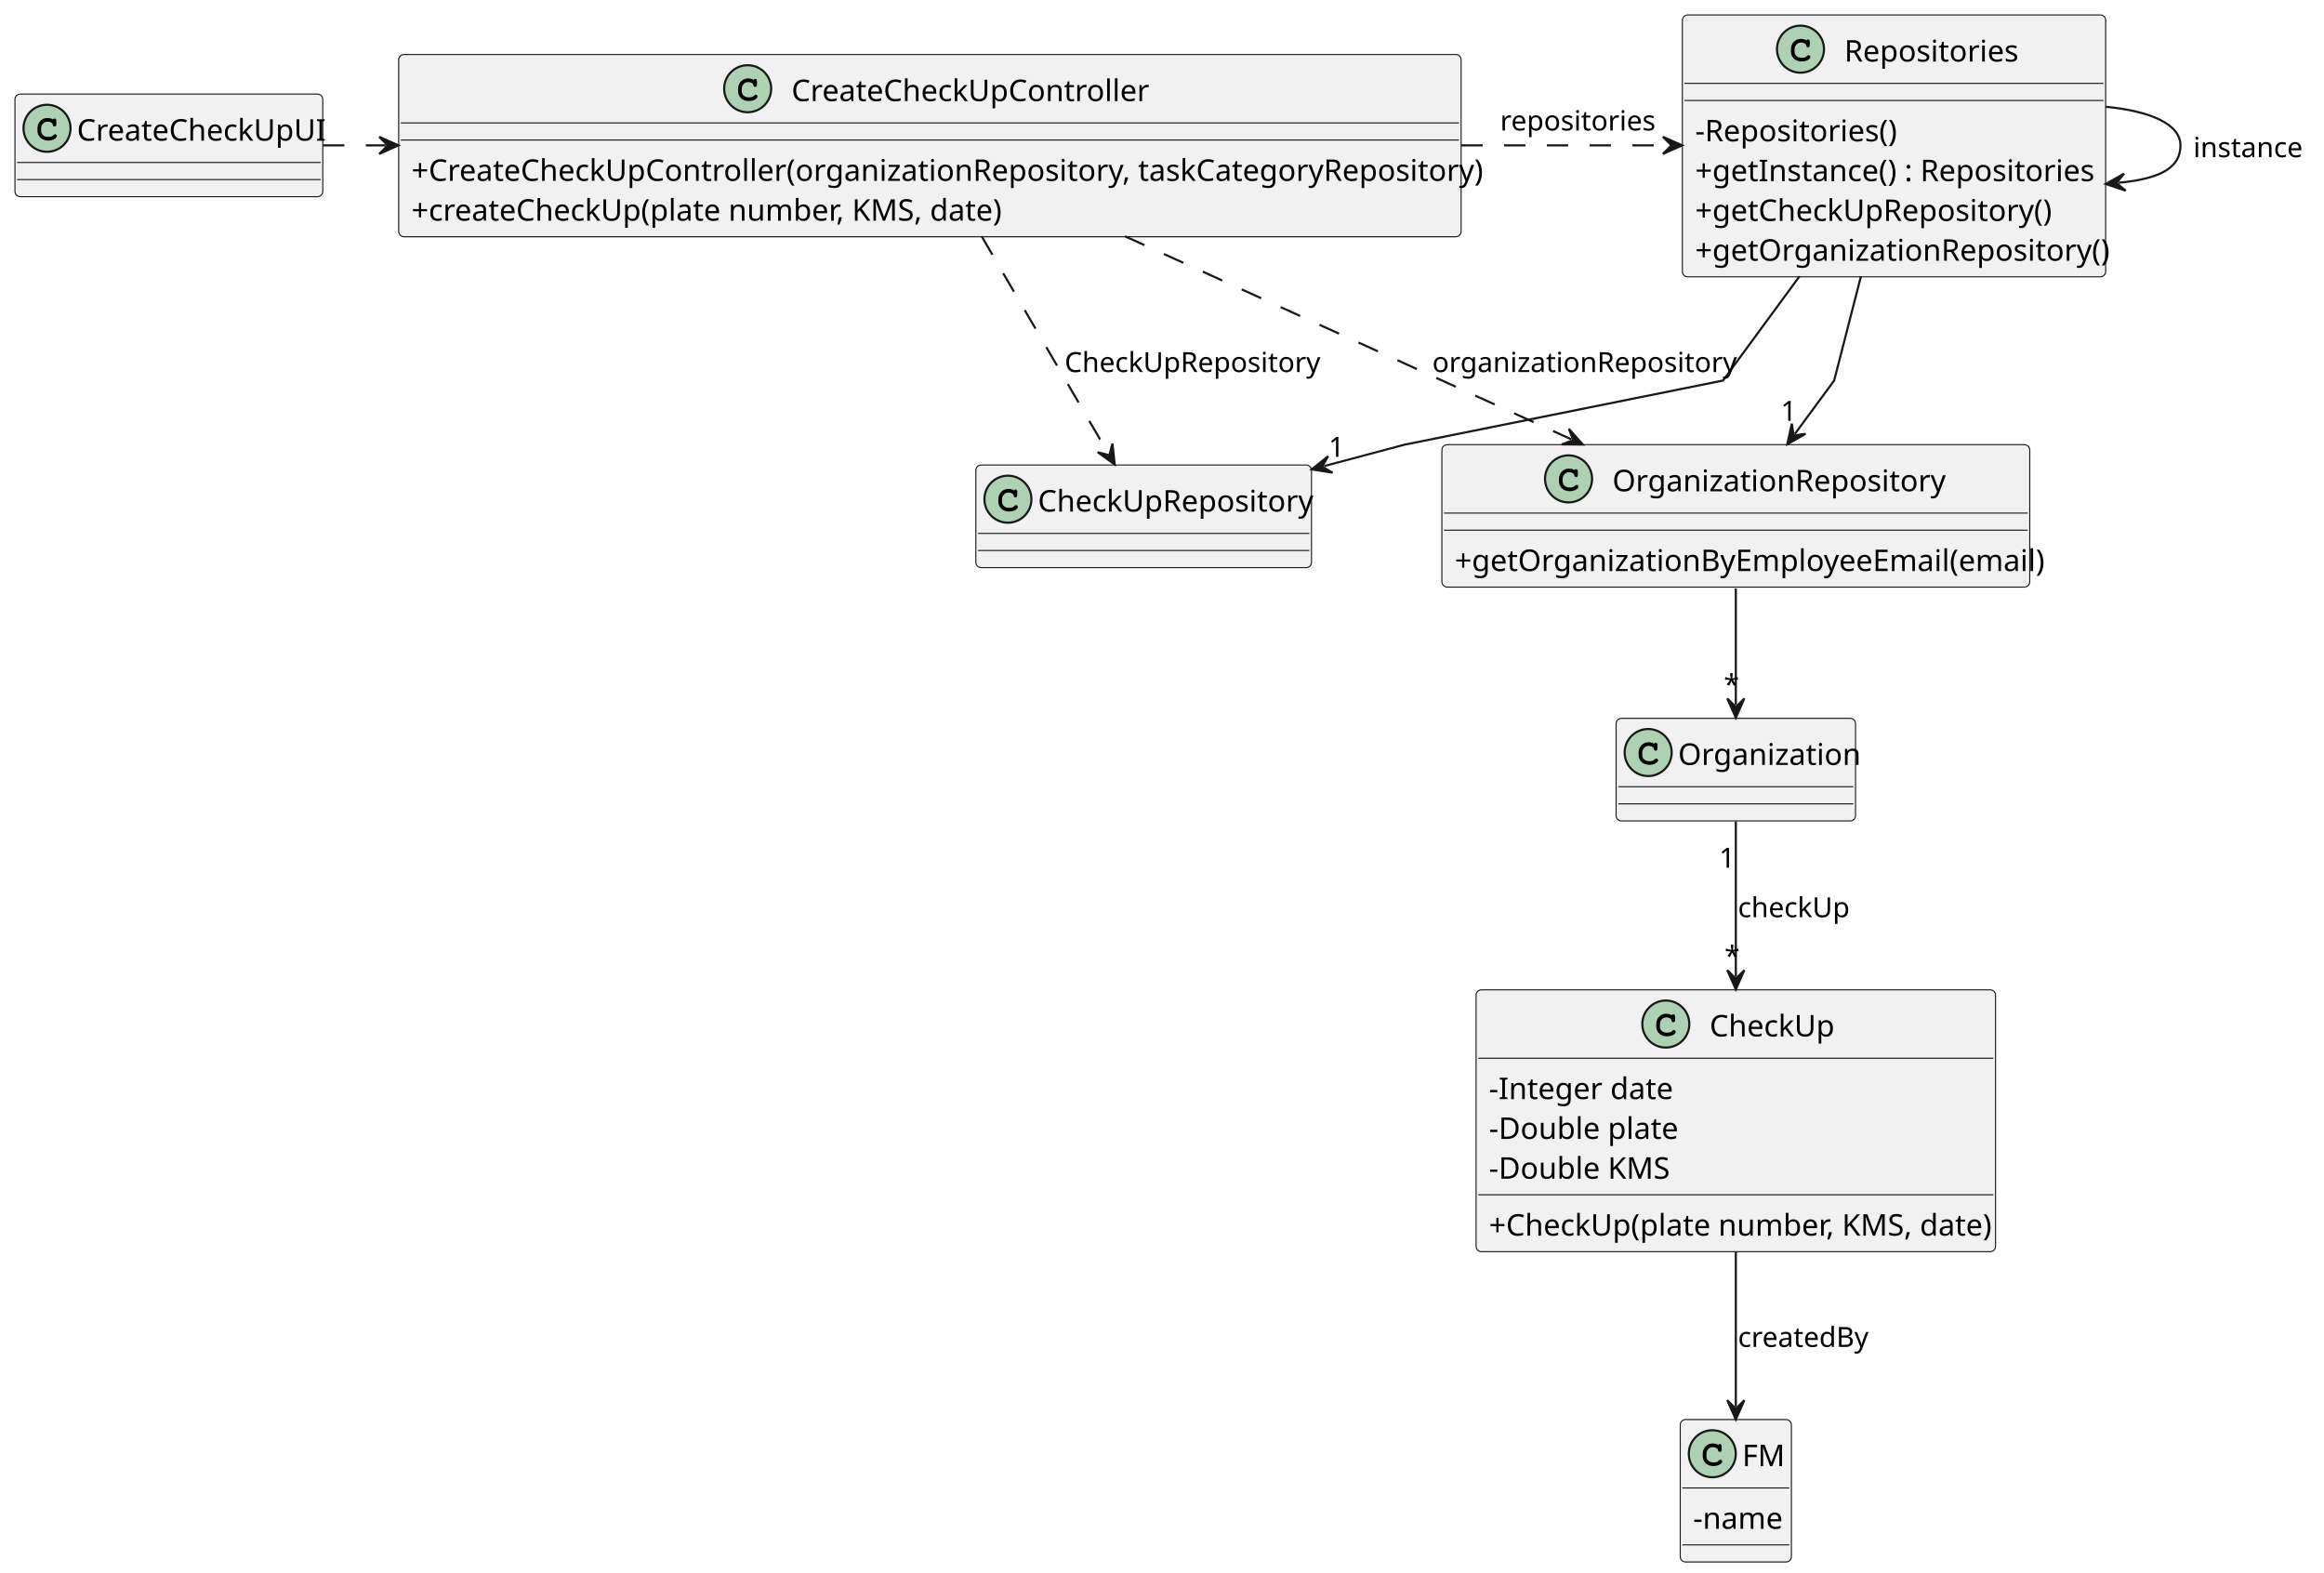
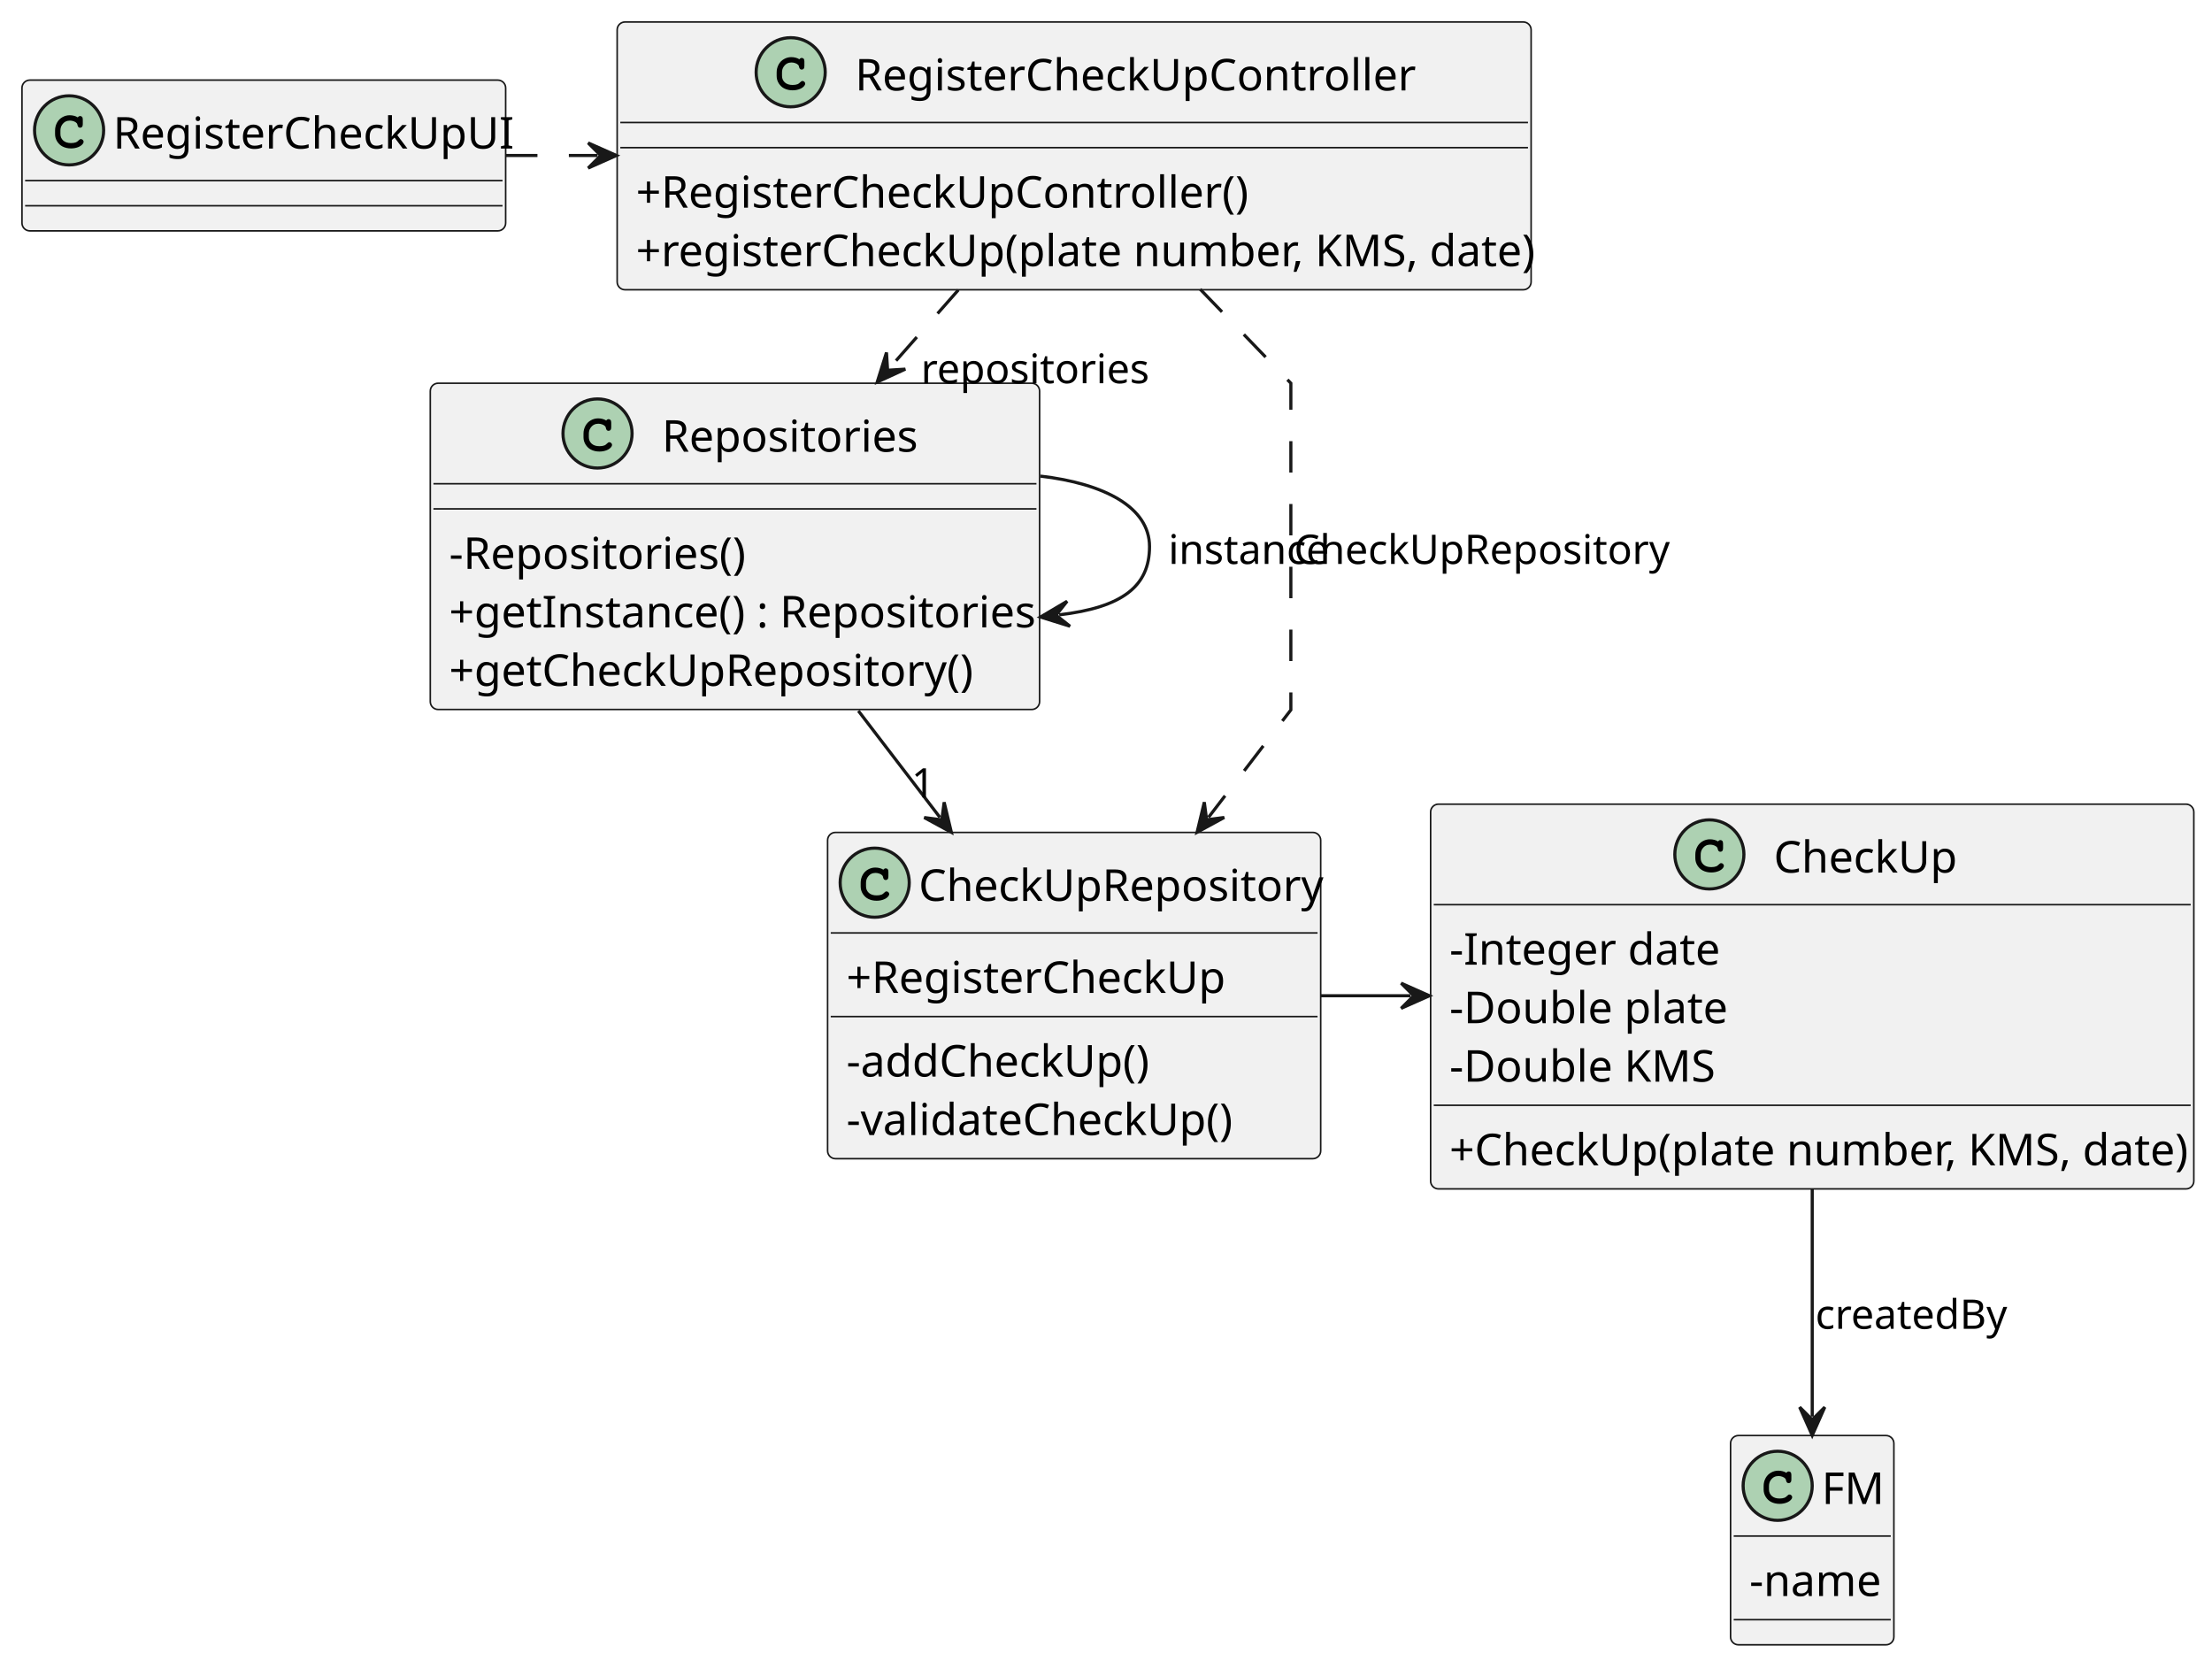
- <svg xmlns="http://www.w3.org/2000/svg" contentStyleType="text/css" height="515.9px" preserveAspectRatio="none" style="width:761px;height:515px;background:#FFFFFF;" version="1.1" viewBox="0 0 761 515" width="761.6px" zoomAndPan="magnify">
+ <svg xmlns="http://www.w3.org/2000/svg" contentStyleType="text/css" height="371px" preserveAspectRatio="none" style="width:493px;height:370px;background:#FFFFFF;" version="1.1" viewBox="0 0 493 370" width="493.5px" zoomAndPan="magnify">
  <defs />
  <g>
+     <g id="elem_CheckUpRepository">
+       <rect codeLine="9" fill="#F1F1F1" height="72.704" id="CheckUpRepository" rx="1.75" ry="1.75" style="stroke:#181818;stroke-width:0.35;" width="109.9" x="184.45" y="185.5" />
+       <ellipse cx="194.95" cy="196.7" fill="#ADD1B2" rx="7.7" ry="7.7" style="stroke:#181818;stroke-width:0.7;" />
+       <path d="M196.886,193.812 Q196.995,193.659 197.127,193.583 Q197.258,193.506 197.411,193.506 Q197.673,193.506 197.838,193.692 Q198.002,193.867 198.002,194.294 L198.002,195.311 Q198.002,195.738 197.838,195.923 Q197.673,196.109 197.411,196.109 Q197.17,196.109 197.028,195.967 Q196.886,195.836 196.809,195.475 Q196.777,195.223 196.645,195.092 Q196.416,194.83 195.989,194.677 Q195.562,194.523 195.125,194.523 Q194.589,194.523 194.141,194.753 Q193.703,194.983 193.353,195.508 Q193.014,196.033 193.014,196.755 L193.014,197.52 Q193.014,198.384 193.637,198.964 Q194.261,199.533 195.377,199.533 Q196.033,199.533 196.492,199.358 Q196.766,199.248 197.061,198.942 Q197.247,198.756 197.345,198.702 Q197.455,198.647 197.597,198.647 Q197.827,198.647 198.002,198.833 Q198.188,199.008 198.188,199.248 Q198.188,199.489 197.947,199.773 Q197.597,200.178 197.039,200.408 Q196.284,200.725 195.377,200.725 Q194.316,200.725 193.473,200.287 Q192.784,199.938 192.303,199.194 Q191.822,198.439 191.822,197.542 L191.822,196.733 Q191.822,195.803 192.248,195.005 Q192.686,194.195 193.452,193.769 Q194.217,193.331 195.081,193.331 Q195.595,193.331 196.044,193.452 Q196.503,193.561 196.886,193.812 Z " fill="#000000" />
+       <text fill="#000000" font-family="sans-serif" font-size="9.8" lengthAdjust="spacing" textLength="87.5" x="204.75" y="200.758">CheckUpRepository</text>
+       <line style="stroke:#181818;stroke-width:0.35;" x1="185.15" x2="293.65" y1="207.9" y2="207.9" />
+       <text fill="#000000" font-family="sans-serif" font-size="9.8" lengthAdjust="spacing" textLength="82.6" x="188.65" y="221.275">+RegisterCheckUp</text>
+       <line style="stroke:#181818;stroke-width:0.35;" x1="185.15" x2="293.65" y1="226.535" y2="226.535" />
+       <text fill="#000000" font-family="sans-serif" font-size="9.8" lengthAdjust="spacing" textLength="67.2" x="188.65" y="239.91">-addCheckUp()</text>
+       <text fill="#000000" font-family="sans-serif" font-size="9.8" lengthAdjust="spacing" textLength="84.7" x="188.65" y="252.945">-validateCheckUp()</text>
+     </g>
    <g id="elem_FM">
-       <rect codeLine="22" fill="#F1F1F1" height="46.635" id="FM" rx="1.75" ry="1.75" style="stroke:#181818;stroke-width:0.35;" width="36.4" x="550.2" y="464.8" />
-       <ellipse cx="560.7" cy="476" fill="#ADD1B2" rx="7.7" ry="7.7" style="stroke:#181818;stroke-width:0.7;" />
-       <path d="M562.636,473.113 Q562.745,472.959 562.877,472.883 Q563.008,472.806 563.161,472.806 Q563.423,472.806 563.587,472.992 Q563.752,473.167 563.752,473.594 L563.752,474.611 Q563.752,475.038 563.587,475.223 Q563.423,475.409 563.161,475.409 Q562.92,475.409 562.778,475.267 Q562.636,475.136 562.559,474.775 Q562.527,474.523 562.395,474.392 Q562.166,474.13 561.739,473.977 Q561.312,473.823 560.875,473.823 Q560.339,473.823 559.891,474.053 Q559.453,474.283 559.103,474.808 Q558.764,475.333 558.764,476.055 L558.764,476.82 Q558.764,477.684 559.388,478.264 Q560.011,478.833 561.127,478.833 Q561.783,478.833 562.242,478.658 Q562.516,478.548 562.811,478.242 Q562.997,478.056 563.095,478.002 Q563.205,477.947 563.347,477.947 Q563.577,477.947 563.752,478.133 Q563.938,478.308 563.938,478.548 Q563.938,478.789 563.697,479.073 Q563.347,479.478 562.789,479.708 Q562.034,480.025 561.127,480.025 Q560.066,480.025 559.223,479.587 Q558.534,479.238 558.053,478.494 Q557.572,477.739 557.572,476.842 L557.572,476.033 Q557.572,475.103 557.998,474.305 Q558.436,473.495 559.202,473.069 Q559.967,472.631 560.831,472.631 Q561.345,472.631 561.794,472.752 Q562.253,472.861 562.636,473.113 Z " fill="#000000" />
-       <text fill="#000000" font-family="sans-serif" font-size="9.8" lengthAdjust="spacing" textLength="14" x="570.5" y="480.058">FM</text>
-       <line style="stroke:#181818;stroke-width:0.35;" x1="550.9" x2="585.9" y1="487.2" y2="487.2" />
-       <text fill="#000000" font-family="sans-serif" font-size="9.8" lengthAdjust="spacing" textLength="28" x="554.4" y="500.575">-name</text>
-       <line style="stroke:#181818;stroke-width:0.35;" x1="550.9" x2="585.9" y1="505.835" y2="505.835" />
+       <rect codeLine="16" fill="#F1F1F1" height="46.635" id="FM" rx="1.75" ry="1.75" style="stroke:#181818;stroke-width:0.35;" width="36.4" x="385.7" y="319.9" />
+       <ellipse cx="396.2" cy="331.1" fill="#ADD1B2" rx="7.7" ry="7.7" style="stroke:#181818;stroke-width:0.7;" />
+       <path d="M398.136,328.212 Q398.245,328.059 398.377,327.983 Q398.508,327.906 398.661,327.906 Q398.923,327.906 399.087,328.092 Q399.252,328.267 399.252,328.694 L399.252,329.711 Q399.252,330.137 399.087,330.323 Q398.923,330.509 398.661,330.509 Q398.42,330.509 398.278,330.367 Q398.136,330.236 398.059,329.875 Q398.027,329.623 397.895,329.492 Q397.666,329.23 397.239,329.077 Q396.812,328.923 396.375,328.923 Q395.839,328.923 395.391,329.153 Q394.953,329.383 394.603,329.908 Q394.264,330.433 394.264,331.155 L394.264,331.92 Q394.264,332.784 394.887,333.364 Q395.511,333.933 396.627,333.933 Q397.283,333.933 397.742,333.758 Q398.016,333.648 398.311,333.342 Q398.497,333.156 398.595,333.102 Q398.705,333.047 398.847,333.047 Q399.077,333.047 399.252,333.233 Q399.438,333.408 399.438,333.648 Q399.438,333.889 399.197,334.173 Q398.847,334.578 398.289,334.808 Q397.534,335.125 396.627,335.125 Q395.566,335.125 394.723,334.688 Q394.034,334.337 393.553,333.594 Q393.072,332.839 393.072,331.942 L393.072,331.133 Q393.072,330.203 393.498,329.405 Q393.936,328.595 394.702,328.169 Q395.467,327.731 396.331,327.731 Q396.845,327.731 397.294,327.852 Q397.753,327.961 398.136,328.212 Z " fill="#000000" />
+       <text fill="#000000" font-family="sans-serif" font-size="9.8" lengthAdjust="spacing" textLength="14" x="406" y="335.158">FM</text>
+       <line style="stroke:#181818;stroke-width:0.35;" x1="386.4" x2="421.4" y1="342.3" y2="342.3" />
+       <text fill="#000000" font-family="sans-serif" font-size="9.8" lengthAdjust="spacing" textLength="28" x="389.9" y="355.675">-name</text>
+       <line style="stroke:#181818;stroke-width:0.35;" x1="386.4" x2="421.4" y1="360.935" y2="360.935" />
    </g>
    <g id="elem_CheckUp">
-       <rect codeLine="26" fill="#F1F1F1" height="85.739" id="CheckUp" rx="1.75" ry="1.75" style="stroke:#181818;stroke-width:0.35;" width="170.1" x="483.35" y="324.1" />
-       <ellipse cx="545.475" cy="335.3" fill="#ADD1B2" rx="7.7" ry="7.7" style="stroke:#181818;stroke-width:0.7;" />
-       <path d="M547.411,332.413 Q547.52,332.259 547.652,332.183 Q547.783,332.106 547.936,332.106 Q548.198,332.106 548.362,332.292 Q548.527,332.467 548.527,332.894 L548.527,333.911 Q548.527,334.337 548.362,334.523 Q548.198,334.709 547.936,334.709 Q547.695,334.709 547.553,334.567 Q547.411,334.436 547.334,334.075 Q547.302,333.823 547.17,333.692 Q546.941,333.43 546.514,333.277 Q546.087,333.123 545.65,333.123 Q545.114,333.123 544.666,333.353 Q544.228,333.583 543.878,334.108 Q543.539,334.633 543.539,335.355 L543.539,336.12 Q543.539,336.984 544.163,337.564 Q544.786,338.133 545.902,338.133 Q546.558,338.133 547.017,337.958 Q547.291,337.848 547.586,337.542 Q547.772,337.356 547.87,337.302 Q547.98,337.247 548.122,337.247 Q548.352,337.247 548.527,337.433 Q548.712,337.608 548.712,337.848 Q548.712,338.089 548.472,338.373 Q548.122,338.778 547.564,339.008 Q546.809,339.325 545.902,339.325 Q544.841,339.325 543.998,338.887 Q543.309,338.538 542.828,337.794 Q542.347,337.039 542.347,336.142 L542.347,335.333 Q542.347,334.403 542.773,333.605 Q543.211,332.795 543.977,332.369 Q544.742,331.931 545.606,331.931 Q546.12,331.931 546.569,332.052 Q547.028,332.161 547.411,332.413 Z " fill="#000000" />
-       <text fill="#000000" font-family="sans-serif" font-size="9.8" lengthAdjust="spacing" textLength="39.9" x="559.825" y="339.358">CheckUp</text>
-       <line style="stroke:#181818;stroke-width:0.35;" x1="484.05" x2="652.75" y1="346.5" y2="346.5" />
-       <text fill="#000000" font-family="sans-serif" font-size="9.8" lengthAdjust="spacing" textLength="56.7" x="487.55" y="359.875">-Integer date</text>
-       <text fill="#000000" font-family="sans-serif" font-size="9.8" lengthAdjust="spacing" textLength="59.5" x="487.55" y="372.91">-Double plate</text>
-       <text fill="#000000" font-family="sans-serif" font-size="9.8" lengthAdjust="spacing" textLength="58.1" x="487.55" y="385.945">-Double KMS</text>
-       <line style="stroke:#181818;stroke-width:0.35;" x1="484.05" x2="652.75" y1="391.204" y2="391.204" />
-       <text fill="#000000" font-family="sans-serif" font-size="9.8" lengthAdjust="spacing" textLength="161.7" x="487.55" y="404.579">+CheckUp(plate number, KMS, date)</text>
-     </g>
-     <g id="elem_OrganizationRepository">
-       <rect codeLine="61" fill="#F1F1F1" height="46.635" id="OrganizationRepository" rx="1.75" ry="1.75" style="stroke:#181818;stroke-width:0.35;" width="192.5" x="472.15" y="145.6" />
-       <ellipse cx="513.625" cy="156.8" fill="#ADD1B2" rx="7.7" ry="7.7" style="stroke:#181818;stroke-width:0.7;" />
-       <path d="M515.561,153.912 Q515.67,153.759 515.802,153.683 Q515.933,153.606 516.086,153.606 Q516.348,153.606 516.513,153.792 Q516.677,153.967 516.677,154.394 L516.677,155.411 Q516.677,155.838 516.513,156.023 Q516.348,156.209 516.086,156.209 Q515.845,156.209 515.703,156.067 Q515.561,155.936 515.484,155.575 Q515.452,155.323 515.32,155.192 Q515.091,154.93 514.664,154.777 Q514.237,154.623 513.8,154.623 Q513.264,154.623 512.816,154.853 Q512.378,155.083 512.028,155.608 Q511.689,156.133 511.689,156.855 L511.689,157.62 Q511.689,158.484 512.312,159.064 Q512.936,159.633 514.052,159.633 Q514.708,159.633 515.167,159.458 Q515.441,159.348 515.736,159.042 Q515.922,158.856 516.02,158.802 Q516.13,158.747 516.272,158.747 Q516.502,158.747 516.677,158.933 Q516.862,159.108 516.862,159.348 Q516.862,159.589 516.622,159.873 Q516.272,160.278 515.714,160.508 Q514.959,160.825 514.052,160.825 Q512.991,160.825 512.148,160.387 Q511.459,160.037 510.978,159.294 Q510.497,158.539 510.497,157.642 L510.497,156.833 Q510.497,155.903 510.923,155.105 Q511.361,154.295 512.127,153.869 Q512.892,153.431 513.756,153.431 Q514.27,153.431 514.719,153.552 Q515.178,153.661 515.561,153.912 Z " fill="#000000" />
-       <text fill="#000000" font-family="sans-serif" font-size="9.8" lengthAdjust="spacing" textLength="103.6" x="527.975" y="160.858">OrganizationRepository</text>
-       <line style="stroke:#181818;stroke-width:0.35;" x1="472.85" x2="663.95" y1="168" y2="168" />
-       <line style="stroke:#181818;stroke-width:0.35;" x1="472.85" x2="663.95" y1="173.6" y2="173.6" />
-       <text fill="#000000" font-family="sans-serif" font-size="9.8" lengthAdjust="spacing" textLength="184.1" x="476.35" y="186.975">+getOrganizationByEmployeeEmail(email)</text>
+       <rect codeLine="20" fill="#F1F1F1" height="85.739" id="CheckUp" rx="1.75" ry="1.75" style="stroke:#181818;stroke-width:0.35;" width="170.1" x="318.85" y="179.2" />
+       <ellipse cx="380.975" cy="190.4" fill="#ADD1B2" rx="7.7" ry="7.7" style="stroke:#181818;stroke-width:0.7;" />
+       <path d="M382.911,187.512 Q383.02,187.359 383.152,187.283 Q383.283,187.206 383.436,187.206 Q383.698,187.206 383.863,187.392 Q384.027,187.567 384.027,187.994 L384.027,189.011 Q384.027,189.438 383.863,189.623 Q383.698,189.809 383.436,189.809 Q383.195,189.809 383.053,189.667 Q382.911,189.536 382.834,189.175 Q382.802,188.923 382.67,188.792 Q382.441,188.53 382.014,188.377 Q381.587,188.223 381.15,188.223 Q380.614,188.223 380.166,188.453 Q379.728,188.683 379.378,189.208 Q379.039,189.733 379.039,190.455 L379.039,191.22 Q379.039,192.084 379.663,192.664 Q380.286,193.233 381.402,193.233 Q382.058,193.233 382.517,193.058 Q382.791,192.948 383.086,192.642 Q383.272,192.456 383.37,192.402 Q383.48,192.347 383.622,192.347 Q383.852,192.347 384.027,192.533 Q384.212,192.708 384.212,192.948 Q384.212,193.189 383.972,193.473 Q383.622,193.878 383.064,194.108 Q382.309,194.425 381.402,194.425 Q380.341,194.425 379.498,193.988 Q378.809,193.637 378.328,192.894 Q377.847,192.139 377.847,191.242 L377.847,190.433 Q377.847,189.503 378.273,188.705 Q378.711,187.895 379.477,187.469 Q380.242,187.031 381.106,187.031 Q381.62,187.031 382.069,187.152 Q382.528,187.261 382.911,187.512 Z " fill="#000000" />
+       <text fill="#000000" font-family="sans-serif" font-size="9.8" lengthAdjust="spacing" textLength="39.9" x="395.325" y="194.458">CheckUp</text>
+       <line style="stroke:#181818;stroke-width:0.35;" x1="319.55" x2="488.25" y1="201.6" y2="201.6" />
+       <text fill="#000000" font-family="sans-serif" font-size="9.8" lengthAdjust="spacing" textLength="56.7" x="323.05" y="214.975">-Integer date</text>
+       <text fill="#000000" font-family="sans-serif" font-size="9.8" lengthAdjust="spacing" textLength="59.5" x="323.05" y="228.01">-Double plate</text>
+       <text fill="#000000" font-family="sans-serif" font-size="9.8" lengthAdjust="spacing" textLength="58.1" x="323.05" y="241.045">-Double KMS</text>
+       <line style="stroke:#181818;stroke-width:0.35;" x1="319.55" x2="488.25" y1="246.304" y2="246.304" />
+       <text fill="#000000" font-family="sans-serif" font-size="9.8" lengthAdjust="spacing" textLength="161.7" x="323.05" y="259.68">+CheckUp(plate number, KMS, date)</text>
    </g>
    <g id="elem_Repositories">
-       <rect codeLine="65" fill="#F1F1F1" height="85.739" id="Repositories" rx="1.75" ry="1.75" style="stroke:#181818;stroke-width:0.35;" width="138.6" x="550.9" y="4.9" />
-       <ellipse cx="589.575" cy="16.1" fill="#ADD1B2" rx="7.7" ry="7.7" style="stroke:#181818;stroke-width:0.7;" />
-       <path d="M591.511,13.213 Q591.62,13.059 591.752,12.983 Q591.883,12.906 592.036,12.906 Q592.298,12.906 592.462,13.092 Q592.627,13.267 592.627,13.694 L592.627,14.711 Q592.627,15.137 592.462,15.323 Q592.298,15.509 592.036,15.509 Q591.795,15.509 591.653,15.367 Q591.511,15.236 591.434,14.875 Q591.402,14.623 591.27,14.492 Q591.041,14.23 590.614,14.077 Q590.188,13.923 589.75,13.923 Q589.214,13.923 588.766,14.153 Q588.328,14.383 587.978,14.908 Q587.639,15.433 587.639,16.155 L587.639,16.92 Q587.639,17.784 588.263,18.364 Q588.886,18.933 590.002,18.933 Q590.658,18.933 591.117,18.758 Q591.391,18.648 591.686,18.342 Q591.872,18.156 591.97,18.102 Q592.08,18.047 592.222,18.047 Q592.452,18.047 592.627,18.233 Q592.812,18.408 592.812,18.648 Q592.812,18.889 592.572,19.173 Q592.222,19.578 591.664,19.808 Q590.909,20.125 590.002,20.125 Q588.941,20.125 588.098,19.688 Q587.409,19.337 586.928,18.594 Q586.447,17.839 586.447,16.942 L586.447,16.133 Q586.447,15.203 586.873,14.405 Q587.311,13.595 588.077,13.169 Q588.842,12.731 589.706,12.731 Q590.22,12.731 590.669,12.852 Q591.128,12.961 591.511,13.213 Z " fill="#000000" />
-       <text fill="#000000" font-family="sans-serif" font-size="9.8" lengthAdjust="spacing" textLength="55.3" x="603.925" y="20.158">Repositories</text>
-       <line style="stroke:#181818;stroke-width:0.35;" x1="551.6" x2="688.8" y1="27.3" y2="27.3" />
-       <line style="stroke:#181818;stroke-width:0.35;" x1="551.6" x2="688.8" y1="32.9" y2="32.9" />
-       <text fill="#000000" font-family="sans-serif" font-size="9.8" lengthAdjust="spacing" textLength="65.8" x="555.1" y="46.275">-Repositories()</text>
-       <text fill="#000000" font-family="sans-serif" font-size="9.8" lengthAdjust="spacing" textLength="127.4" x="555.1" y="59.31">+getInstance() : Repositories</text>
-       <text fill="#000000" font-family="sans-serif" font-size="9.8" lengthAdjust="spacing" textLength="114.1" x="555.1" y="72.345">+getCheckUpRepository()</text>
-       <text fill="#000000" font-family="sans-serif" font-size="9.8" lengthAdjust="spacing" textLength="130.2" x="555.1" y="85.379">+getOrganizationRepository()</text>
+       <rect codeLine="29" fill="#F1F1F1" height="72.704" id="Repositories" rx="1.75" ry="1.75" style="stroke:#181818;stroke-width:0.35;" width="135.8" x="95.9" y="85.4" />
+       <ellipse cx="133.175" cy="96.6" fill="#ADD1B2" rx="7.7" ry="7.7" style="stroke:#181818;stroke-width:0.7;" />
+       <path d="M135.111,93.713 Q135.22,93.559 135.352,93.483 Q135.483,93.406 135.636,93.406 Q135.898,93.406 136.062,93.592 Q136.227,93.767 136.227,94.194 L136.227,95.211 Q136.227,95.638 136.062,95.823 Q135.898,96.009 135.636,96.009 Q135.395,96.009 135.253,95.867 Q135.111,95.736 135.034,95.375 Q135.002,95.123 134.87,94.992 Q134.641,94.73 134.214,94.577 Q133.787,94.423 133.35,94.423 Q132.814,94.423 132.366,94.653 Q131.928,94.883 131.578,95.408 Q131.239,95.933 131.239,96.655 L131.239,97.42 Q131.239,98.284 131.863,98.864 Q132.486,99.433 133.602,99.433 Q134.258,99.433 134.717,99.258 Q134.991,99.148 135.286,98.842 Q135.472,98.656 135.57,98.602 Q135.68,98.547 135.822,98.547 Q136.052,98.547 136.227,98.733 Q136.412,98.908 136.412,99.148 Q136.412,99.389 136.172,99.673 Q135.822,100.078 135.264,100.308 Q134.509,100.625 133.602,100.625 Q132.541,100.625 131.698,100.188 Q131.009,99.838 130.528,99.094 Q130.047,98.339 130.047,97.442 L130.047,96.633 Q130.047,95.703 130.473,94.905 Q130.911,94.095 131.677,93.669 Q132.442,93.231 133.306,93.231 Q133.82,93.231 134.269,93.352 Q134.728,93.461 135.111,93.713 Z " fill="#000000" />
+       <text fill="#000000" font-family="sans-serif" font-size="9.8" lengthAdjust="spacing" textLength="55.3" x="147.525" y="100.658">Repositories</text>
+       <line style="stroke:#181818;stroke-width:0.35;" x1="96.6" x2="231" y1="107.8" y2="107.8" />
+       <line style="stroke:#181818;stroke-width:0.35;" x1="96.6" x2="231" y1="113.4" y2="113.4" />
+       <text fill="#000000" font-family="sans-serif" font-size="9.8" lengthAdjust="spacing" textLength="65.8" x="100.1" y="126.775">-Repositories()</text>
+       <text fill="#000000" font-family="sans-serif" font-size="9.8" lengthAdjust="spacing" textLength="127.4" x="100.1" y="139.81">+getInstance() : Repositories</text>
+       <text fill="#000000" font-family="sans-serif" font-size="9.8" lengthAdjust="spacing" textLength="114.1" x="100.1" y="152.845">+getCheckUpRepository()</text>
    </g>
-     <g id="elem_CreateCheckUpController">
-       <rect codeLine="72" fill="#F1F1F1" height="59.669" id="CreateCheckUpController" rx="1.75" ry="1.75" style="stroke:#181818;stroke-width:0.35;" width="347.9" x="130.55" y="17.85" />
-       <ellipse cx="244.825" cy="29.05" fill="#ADD1B2" rx="7.7" ry="7.7" style="stroke:#181818;stroke-width:0.7;" />
-       <path d="M246.761,26.163 Q246.87,26.009 247.002,25.933 Q247.133,25.856 247.286,25.856 Q247.548,25.856 247.713,26.042 Q247.877,26.217 247.877,26.644 L247.877,27.661 Q247.877,28.087 247.713,28.273 Q247.548,28.459 247.286,28.459 Q247.045,28.459 246.903,28.317 Q246.761,28.186 246.684,27.825 Q246.652,27.573 246.52,27.442 Q246.291,27.18 245.864,27.027 Q245.438,26.873 245,26.873 Q244.464,26.873 244.016,27.103 Q243.578,27.333 243.228,27.858 Q242.889,28.383 242.889,29.105 L242.889,29.87 Q242.889,30.734 243.512,31.314 Q244.136,31.883 245.252,31.883 Q245.908,31.883 246.367,31.708 Q246.641,31.598 246.936,31.292 Q247.122,31.106 247.22,31.052 Q247.33,30.997 247.472,30.997 Q247.702,30.997 247.877,31.183 Q248.062,31.358 248.062,31.598 Q248.062,31.839 247.822,32.123 Q247.472,32.528 246.914,32.758 Q246.159,33.075 245.252,33.075 Q244.191,33.075 243.348,32.638 Q242.659,32.288 242.178,31.544 Q241.697,30.789 241.697,29.892 L241.697,29.083 Q241.697,28.153 242.123,27.355 Q242.561,26.545 243.327,26.119 Q244.092,25.681 244.956,25.681 Q245.47,25.681 245.919,25.802 Q246.378,25.911 246.761,26.163 Z " fill="#000000" />
-       <text fill="#000000" font-family="sans-serif" font-size="9.8" lengthAdjust="spacing" textLength="113.4" x="259.175" y="33.108">CreateCheckUpController</text>
-       <line style="stroke:#181818;stroke-width:0.35;" x1="131.25" x2="477.75" y1="40.25" y2="40.25" />
-       <line style="stroke:#181818;stroke-width:0.35;" x1="131.25" x2="477.75" y1="45.85" y2="45.85" />
-       <text fill="#000000" font-family="sans-serif" font-size="9.8" lengthAdjust="spacing" textLength="339.5" x="134.75" y="59.225">+CreateCheckUpController(organizationRepository, taskCategoryRepository)</text>
-       <text fill="#000000" font-family="sans-serif" font-size="9.8" lengthAdjust="spacing" textLength="189.7" x="134.75" y="72.26">+createCheckUp(plate number, KMS, date)</text>
+     <g id="elem_RegisterCheckUpController">
+       <rect codeLine="35" fill="#F1F1F1" height="59.669" id="RegisterCheckUpController" rx="1.75" ry="1.75" style="stroke:#181818;stroke-width:0.35;" width="203.7" x="137.55" y="4.9" />
+       <ellipse cx="176.225" cy="16.1" fill="#ADD1B2" rx="7.7" ry="7.7" style="stroke:#181818;stroke-width:0.7;" />
+       <path d="M178.161,13.213 Q178.27,13.059 178.402,12.983 Q178.533,12.906 178.686,12.906 Q178.948,12.906 179.113,13.092 Q179.277,13.267 179.277,13.694 L179.277,14.711 Q179.277,15.137 179.113,15.323 Q178.948,15.509 178.686,15.509 Q178.445,15.509 178.303,15.367 Q178.161,15.236 178.084,14.875 Q178.052,14.623 177.92,14.492 Q177.691,14.23 177.264,14.077 Q176.838,13.923 176.4,13.923 Q175.864,13.923 175.416,14.153 Q174.978,14.383 174.628,14.908 Q174.289,15.433 174.289,16.155 L174.289,16.92 Q174.289,17.784 174.912,18.364 Q175.536,18.933 176.652,18.933 Q177.308,18.933 177.767,18.758 Q178.041,18.648 178.336,18.342 Q178.522,18.156 178.62,18.102 Q178.73,18.047 178.872,18.047 Q179.102,18.047 179.277,18.233 Q179.463,18.408 179.463,18.648 Q179.463,18.889 179.222,19.173 Q178.872,19.578 178.314,19.808 Q177.559,20.125 176.652,20.125 Q175.591,20.125 174.748,19.688 Q174.059,19.337 173.578,18.594 Q173.097,17.839 173.097,16.942 L173.097,16.133 Q173.097,15.203 173.523,14.405 Q173.961,13.595 174.727,13.169 Q175.492,12.731 176.356,12.731 Q176.87,12.731 177.319,12.852 Q177.778,12.961 178.161,13.213 Z " fill="#000000" />
+       <text fill="#000000" font-family="sans-serif" font-size="9.8" lengthAdjust="spacing" textLength="120.4" x="190.575" y="20.158">RegisterCheckUpController</text>
+       <line style="stroke:#181818;stroke-width:0.35;" x1="138.25" x2="340.55" y1="27.3" y2="27.3" />
+       <line style="stroke:#181818;stroke-width:0.35;" x1="138.25" x2="340.55" y1="32.9" y2="32.9" />
+       <text fill="#000000" font-family="sans-serif" font-size="9.8" lengthAdjust="spacing" textLength="133" x="141.75" y="46.275">+RegisterCheckUpController()</text>
+       <text fill="#000000" font-family="sans-serif" font-size="9.8" lengthAdjust="spacing" textLength="195.3" x="141.75" y="59.31">+registerCheckUp(plate number, KMS, date)</text>
    </g>
-     <g id="elem_CreateCheckUpUI">
-       <rect codeLine="92" fill="#F1F1F1" height="33.6" id="CreateCheckUpUI" rx="1.75" ry="1.75" style="stroke:#181818;stroke-width:0.35;" width="100.8" x="4.9" y="30.8" />
-       <ellipse cx="15.4" cy="42" fill="#ADD1B2" rx="7.7" ry="7.7" style="stroke:#181818;stroke-width:0.7;" />
-       <path d="M17.336,39.112 Q17.445,38.959 17.577,38.883 Q17.708,38.806 17.861,38.806 Q18.123,38.806 18.288,38.992 Q18.452,39.167 18.452,39.594 L18.452,40.611 Q18.452,41.038 18.288,41.223 Q18.123,41.409 17.861,41.409 Q17.62,41.409 17.478,41.267 Q17.336,41.136 17.259,40.775 Q17.227,40.523 17.095,40.392 Q16.866,40.13 16.439,39.977 Q16.012,39.823 15.575,39.823 Q15.039,39.823 14.591,40.053 Q14.153,40.283 13.803,40.808 Q13.464,41.333 13.464,42.055 L13.464,42.82 Q13.464,43.684 14.088,44.264 Q14.711,44.833 15.827,44.833 Q16.483,44.833 16.942,44.658 Q17.216,44.548 17.511,44.242 Q17.697,44.056 17.795,44.002 Q17.905,43.947 18.047,43.947 Q18.277,43.947 18.452,44.133 Q18.637,44.308 18.637,44.548 Q18.637,44.789 18.397,45.073 Q18.047,45.478 17.489,45.708 Q16.734,46.025 15.827,46.025 Q14.766,46.025 13.923,45.587 Q13.234,45.237 12.753,44.494 Q12.272,43.739 12.272,42.842 L12.272,42.033 Q12.272,41.103 12.698,40.305 Q13.136,39.495 13.902,39.069 Q14.667,38.631 15.531,38.631 Q16.045,38.631 16.494,38.752 Q16.953,38.861 17.336,39.112 Z " fill="#000000" />
-       <text fill="#000000" font-family="sans-serif" font-size="9.8" lengthAdjust="spacing" textLength="78.4" x="25.2" y="46.058">CreateCheckUpUI</text>
-       <line style="stroke:#181818;stroke-width:0.35;" x1="5.6" x2="105" y1="53.2" y2="53.2" />
-       <line style="stroke:#181818;stroke-width:0.35;" x1="5.6" x2="105" y1="58.8" y2="58.8" />
-     </g>
-     <g id="elem_CheckUpRepository">
-       <rect fill="#F1F1F1" height="33.6" id="CheckUpRepository" rx="1.75" ry="1.75" style="stroke:#181818;stroke-width:0.35;" width="109.9" x="319.55" y="152.25" />
-       <ellipse cx="330.05" cy="163.45" fill="#ADD1B2" rx="7.7" ry="7.7" style="stroke:#181818;stroke-width:0.7;" />
-       <path d="M331.986,160.562 Q332.095,160.409 332.227,160.333 Q332.358,160.256 332.511,160.256 Q332.773,160.256 332.938,160.442 Q333.102,160.617 333.102,161.044 L333.102,162.061 Q333.102,162.488 332.938,162.673 Q332.773,162.859 332.511,162.859 Q332.27,162.859 332.128,162.717 Q331.986,162.586 331.909,162.225 Q331.877,161.973 331.745,161.842 Q331.516,161.58 331.089,161.427 Q330.663,161.273 330.225,161.273 Q329.689,161.273 329.241,161.503 Q328.803,161.733 328.453,162.258 Q328.114,162.783 328.114,163.505 L328.114,164.27 Q328.114,165.134 328.738,165.714 Q329.361,166.283 330.477,166.283 Q331.133,166.283 331.592,166.108 Q331.866,165.998 332.161,165.692 Q332.347,165.506 332.445,165.452 Q332.555,165.397 332.697,165.397 Q332.927,165.397 333.102,165.583 Q333.288,165.758 333.288,165.998 Q333.288,166.239 333.047,166.523 Q332.697,166.928 332.139,167.158 Q331.384,167.475 330.477,167.475 Q329.416,167.475 328.573,167.037 Q327.884,166.688 327.403,165.944 Q326.922,165.189 326.922,164.292 L326.922,163.483 Q326.922,162.553 327.348,161.755 Q327.786,160.945 328.552,160.519 Q329.317,160.081 330.181,160.081 Q330.695,160.081 331.144,160.202 Q331.603,160.311 331.986,160.562 Z " fill="#000000" />
-       <text fill="#000000" font-family="sans-serif" font-size="9.8" lengthAdjust="spacing" textLength="87.5" x="339.85" y="167.508">CheckUpRepository</text>
-       <line style="stroke:#181818;stroke-width:0.35;" x1="320.25" x2="428.75" y1="174.65" y2="174.65" />
-       <line style="stroke:#181818;stroke-width:0.35;" x1="320.25" x2="428.75" y1="180.25" y2="180.25" />
-     </g>
-     <g id="elem_Organization">
-       <rect fill="#F1F1F1" height="33.6" id="Organization" rx="1.75" ry="1.75" style="stroke:#181818;stroke-width:0.35;" width="78.4" x="529.2" y="235.2" />
-       <ellipse cx="539.7" cy="246.4" fill="#ADD1B2" rx="7.7" ry="7.7" style="stroke:#181818;stroke-width:0.7;" />
-       <path d="M541.636,243.512 Q541.745,243.359 541.877,243.283 Q542.008,243.206 542.161,243.206 Q542.423,243.206 542.587,243.392 Q542.752,243.567 542.752,243.994 L542.752,245.011 Q542.752,245.438 542.587,245.623 Q542.423,245.809 542.161,245.809 Q541.92,245.809 541.778,245.667 Q541.636,245.536 541.559,245.175 Q541.527,244.923 541.395,244.792 Q541.166,244.53 540.739,244.377 Q540.312,244.223 539.875,244.223 Q539.339,244.223 538.891,244.453 Q538.453,244.683 538.103,245.208 Q537.764,245.733 537.764,246.455 L537.764,247.22 Q537.764,248.084 538.388,248.664 Q539.011,249.233 540.127,249.233 Q540.783,249.233 541.242,249.058 Q541.516,248.948 541.811,248.642 Q541.997,248.456 542.095,248.402 Q542.205,248.347 542.347,248.347 Q542.577,248.347 542.752,248.533 Q542.938,248.708 542.938,248.948 Q542.938,249.189 542.697,249.473 Q542.347,249.878 541.789,250.108 Q541.034,250.425 540.127,250.425 Q539.066,250.425 538.223,249.988 Q537.534,249.637 537.053,248.894 Q536.572,248.139 536.572,247.242 L536.572,246.433 Q536.572,245.503 536.998,244.705 Q537.436,243.895 538.202,243.469 Q538.967,243.031 539.831,243.031 Q540.345,243.031 540.794,243.152 Q541.253,243.261 541.636,243.512 Z " fill="#000000" />
-       <text fill="#000000" font-family="sans-serif" font-size="9.8" lengthAdjust="spacing" textLength="56" x="549.5" y="250.458">Organization</text>
-       <line style="stroke:#181818;stroke-width:0.35;" x1="529.9" x2="606.9" y1="257.6" y2="257.6" />
-       <line style="stroke:#181818;stroke-width:0.35;" x1="529.9" x2="606.9" y1="263.2" y2="263.2" />
+     <g id="elem_RegisterCheckUpUI">
+       <rect codeLine="40" fill="#F1F1F1" height="33.6" id="RegisterCheckUpUI" rx="1.75" ry="1.75" style="stroke:#181818;stroke-width:0.35;" width="107.8" x="4.9" y="17.85" />
+       <ellipse cx="15.4" cy="29.05" fill="#ADD1B2" rx="7.7" ry="7.7" style="stroke:#181818;stroke-width:0.7;" />
+       <path d="M17.336,26.163 Q17.445,26.009 17.577,25.933 Q17.708,25.856 17.861,25.856 Q18.123,25.856 18.288,26.042 Q18.452,26.217 18.452,26.644 L18.452,27.661 Q18.452,28.087 18.288,28.273 Q18.123,28.459 17.861,28.459 Q17.62,28.459 17.478,28.317 Q17.336,28.186 17.259,27.825 Q17.227,27.573 17.095,27.442 Q16.866,27.18 16.439,27.027 Q16.012,26.873 15.575,26.873 Q15.039,26.873 14.591,27.103 Q14.153,27.333 13.803,27.858 Q13.464,28.383 13.464,29.105 L13.464,29.87 Q13.464,30.734 14.088,31.314 Q14.711,31.883 15.827,31.883 Q16.483,31.883 16.942,31.708 Q17.216,31.598 17.511,31.292 Q17.697,31.106 17.795,31.052 Q17.905,30.997 18.047,30.997 Q18.277,30.997 18.452,31.183 Q18.637,31.358 18.637,31.598 Q18.637,31.839 18.397,32.123 Q18.047,32.528 17.489,32.758 Q16.734,33.075 15.827,33.075 Q14.766,33.075 13.923,32.638 Q13.234,32.288 12.753,31.544 Q12.272,30.789 12.272,29.892 L12.272,29.083 Q12.272,28.153 12.698,27.355 Q13.136,26.545 13.902,26.119 Q14.667,25.681 15.531,25.681 Q16.045,25.681 16.494,25.802 Q16.953,25.911 17.336,26.163 Z " fill="#000000" />
+       <text fill="#000000" font-family="sans-serif" font-size="9.8" lengthAdjust="spacing" textLength="85.4" x="25.2" y="33.108">RegisterCheckUpUI</text>
+       <line style="stroke:#181818;stroke-width:0.35;" x1="5.6" x2="112" y1="40.25" y2="40.25" />
+       <line style="stroke:#181818;stroke-width:0.35;" x1="5.6" x2="112" y1="45.85" y2="45.85" />
    </g>
    <g id="link_Repositories_Repositories">
-       <path codeLine="95" d="M689.535,34.958 C703.78,36.309 714,40.523 714,47.6 C714,54.677 707.961,58.495 693.716,59.846 " fill="none" id="Repositories-to-Repositories" style="stroke:#181818;stroke-width:0.7;" />
-       <polygon fill="#181818" points="689.535,60.242,696.071,62.435,693.019,59.911,695.543,56.86,689.535,60.242" style="stroke:#181818;stroke-width:0.7;" />
-       <text fill="#000000" font-family="sans-serif" font-size="9.1" lengthAdjust="spacing" textLength="34.3" x="718.2" y="51.47">instance</text>
+       <path codeLine="43" d="M231.896,106.099 C246.036,107.751 256.2,112.987 256.2,121.8 C256.2,130.613 250.208,135.362 236.068,137.014 " fill="none" id="Repositories-to-Repositories" style="stroke:#181818;stroke-width:0.7;" />
+       <polygon fill="#181818" points="231.896,137.501,238.478,139.551,235.372,137.095,237.828,133.989,231.896,137.501" style="stroke:#181818;stroke-width:0.7;" />
+       <text fill="#000000" font-family="sans-serif" font-size="9.1" lengthAdjust="spacing" textLength="34.3" x="260.4" y="125.67">instance</text>
    </g>
-     <g id="link_CreateCheckUpUI_CreateCheckUpController">
-       <path codeLine="98" d="M105.777,47.6 C115.423,47.6 120.197,47.6 126.273,47.6 " fill="none" id="CreateCheckUpUI-to-CreateCheckUpController" style="stroke:#181818;stroke-width:0.7;stroke-dasharray:7.0,7.0;" />
-       <polygon fill="#181818" points="130.473,47.6,124.173,44.8,126.973,47.6,124.173,50.4,130.473,47.6" style="stroke:#181818;stroke-width:0.7;" />
+     <g id="link_RegisterCheckUpUI_RegisterCheckUpController">
+       <path codeLine="45" d="M112.784,34.65 C116.613,34.65 119,34.65 119,34.65 C119,34.65 122.92,34.65 133.189,34.65 " fill="none" id="RegisterCheckUpUI-to-RegisterCheckUpController" style="stroke:#181818;stroke-width:0.7;stroke-dasharray:7.0,7.0;" />
+       <polygon fill="#181818" points="137.389,34.65,131.089,31.85,133.889,34.65,131.089,37.45,137.389,34.65" style="stroke:#181818;stroke-width:0.7;" />
    </g>
-     <g id="link_CreateCheckUpController_Repositories">
-       <path codeLine="100" d="M478.513,47.6 C504.098,47.6 524.909,47.6 546.623,47.6 " fill="none" id="CreateCheckUpController-to-Repositories" style="stroke:#181818;stroke-width:0.7;stroke-dasharray:7.0,7.0;" />
-       <polygon fill="#181818" points="550.823,47.6,544.523,44.8,547.323,47.6,544.523,50.4,550.823,47.6" style="stroke:#181818;stroke-width:0.7;" />
-       <text fill="#000000" font-family="sans-serif" font-size="9.1" lengthAdjust="spacing" textLength="46.9" x="491.225" y="42.72">repositories</text>
+     <g id="link_RegisterCheckUpController_Repositories">
+       <path codeLine="47" d="M213.591,64.617 C207.774,71.218 204.314,75.144 198.287,81.983 " fill="none" id="RegisterCheckUpController-to-Repositories" style="stroke:#181818;stroke-width:0.7;stroke-dasharray:7.0,7.0;" />
+       <polygon fill="#181818" points="195.51,85.134,201.776,82.259,197.824,82.508,197.575,78.556,195.51,85.134" style="stroke:#181818;stroke-width:0.7;" />
+       <text fill="#000000" font-family="sans-serif" font-size="9.1" lengthAdjust="spacing" textLength="46.9" x="205.254" y="85.399">repositories</text>
    </g>
    <g id="link_Repositories_CheckUpRepository">
-       <path codeLine="102" d="M589.253,90.468 C576.303,108.115 564.2,124.6 564.2,124.6 C564.2,124.6 459.9,145.6 459.9,145.6 C459.9,145.6 450.133,148.201 433.606,152.604 " fill="none" id="Repositories-to-CheckUpRepository" style="stroke:#181818;stroke-width:0.7;" />
-       <polygon fill="#181818" points="429.548,153.685,436.356,154.769,432.93,152.784,434.915,149.357,429.548,153.685" style="stroke:#181818;stroke-width:0.7;" />
-       <text fill="#000000" font-family="sans-serif" font-size="9.1" lengthAdjust="spacing" textLength="4.9" x="435.028" y="149.583">1</text>
+       <path codeLine="49" d="M191.31,158.41 C198.065,167.23 202.734,173.339 209.482,182.145 " fill="none" id="Repositories-to-CheckUpRepository" style="stroke:#181818;stroke-width:0.7;" />
+       <polygon fill="#181818" points="212.037,185.479,210.428,178.775,209.908,182.701,205.983,182.181,212.037,185.479" style="stroke:#181818;stroke-width:0.7;" />
+       <text fill="#000000" font-family="sans-serif" font-size="9.1" lengthAdjust="spacing" textLength="4.9" x="203.131" y="177.725">1</text>
    </g>
-     <g id="link_CreateCheckUpController_OrganizationRepository">
-       <path codeLine="105" d="M368.382,77.364 C414.449,98.315 471.939,124.471 514.485,143.826 " fill="none" id="CreateCheckUpController-to-OrganizationRepository" style="stroke:#181818;stroke-width:0.7;stroke-dasharray:7.0,7.0;" />
-       <polygon fill="#181818" points="518.308,145.565,513.733,140.408,515.122,144.116,511.414,145.505,518.308,145.565" style="stroke:#181818;stroke-width:0.7;" />
-       <text fill="#000000" font-family="sans-serif" font-size="9.1" lengthAdjust="spacing" textLength="92.4" x="469" y="121.82">organizationRepository</text>
+     <g id="link_CheckUpRepository_CheckUp">
+       <path codeLine="51" d="M294.392,221.9 C295.82,221.9 302.624,221.9 314.384,221.9 " fill="none" id="CheckUpRepository-to-CheckUp" style="stroke:#181818;stroke-width:0.7;" />
+       <polygon fill="#181818" points="318.584,221.9,312.284,219.1,315.084,221.9,312.284,224.7,318.584,221.9" style="stroke:#181818;stroke-width:0.7;" />
    </g>
-     <g id="link_CreateCheckUpController_CheckUpRepository">
-       <path codeLine="106" d="M321.447,77.364 C335.118,100.814 351.749,129.33 362.907,148.468 " fill="none" id="CreateCheckUpController-to-CheckUpRepository" style="stroke:#181818;stroke-width:0.7;stroke-dasharray:7.0,7.0;" />
-       <polygon fill="#181818" points="365.022,152.096,364.268,145.243,363.259,149.072,359.43,148.064,365.022,152.096" style="stroke:#181818;stroke-width:0.7;" />
-       <text fill="#000000" font-family="sans-serif" font-size="9.1" lengthAdjust="spacing" textLength="80.5" x="348.6" y="121.82">CheckUpRepository</text>
-     </g>
-     <g id="link_Repositories_OrganizationRepository">
-       <path codeLine="108" d="M609.371,90.468 C604.835,108.115 600.6,124.6 600.6,124.6 C600.6,124.6 595.536,131.479 587.745,142.07 " fill="none" id="Repositories-to-OrganizationRepository" style="stroke:#181818;stroke-width:0.7;" />
-       <polygon fill="#181818" points="585.256,145.453,591.245,142.037,587.33,142.634,586.734,138.719,585.256,145.453" style="stroke:#181818;stroke-width:0.7;" />
-       <text fill="#000000" font-family="sans-serif" font-size="9.1" lengthAdjust="spacing" textLength="4.9" x="583.102" y="137.785">1</text>
-     </g>
-     <g id="link_OrganizationRepository_Organization">
-       <path codeLine="110" d="M568.4,192.682 C568.4,206.157 568.4,218.666 568.4,230.797 " fill="none" id="OrganizationRepository-to-Organization" style="stroke:#181818;stroke-width:0.7;" />
-       <polygon fill="#181818" points="568.4,234.997,571.2,228.697,568.4,231.497,565.6,228.697,568.4,234.997" style="stroke:#181818;stroke-width:0.7;" />
-       <text fill="#000000" font-family="sans-serif" font-size="9.1" lengthAdjust="spacing" textLength="3.5" x="564.473" y="227.347">*</text>
-     </g>
-     <g id="link_Organization_CheckUp">
-       <path codeLine="118" d="M568.4,268.947 C568.4,283.276 568.4,300.601 568.4,319.753 " fill="none" id="Organization-to-CheckUp" style="stroke:#181818;stroke-width:0.7;" />
-       <polygon fill="#181818" points="568.4,323.953,571.2,317.653,568.4,320.453,565.6,317.653,568.4,323.953" style="stroke:#181818;stroke-width:0.7;" />
-       <text fill="#000000" font-family="sans-serif" font-size="9.1" lengthAdjust="spacing" textLength="35.7" x="569.1" y="300.32">checkUp</text>
-       <text fill="#000000" font-family="sans-serif" font-size="9.1" lengthAdjust="spacing" textLength="4.9" x="562.933" y="284.085">1</text>
-       <text fill="#000000" font-family="sans-serif" font-size="9.1" lengthAdjust="spacing" textLength="3.5" x="564.698" y="316.223">*</text>
+     <g id="link_RegisterCheckUpController_CheckUpRepository">
+       <path codeLine="52" d="M267.498,64.463 C278.124,75.474 287.7,85.4 287.7,85.4 C287.7,85.4 287.7,158.2 287.7,158.2 C287.7,158.2 280.252,167.915 269.353,182.132 " fill="none" id="RegisterCheckUpController-to-CheckUpRepository" style="stroke:#181818;stroke-width:0.7;stroke-dasharray:7.0,7.0;" />
+       <polygon fill="#181818" points="266.798,185.465,272.853,182.169,268.927,182.687,268.409,178.762,266.798,185.465" style="stroke:#181818;stroke-width:0.7;" />
+       <text fill="#000000" font-family="sans-serif" font-size="9.1" lengthAdjust="spacing" textLength="80.5" x="288.4" y="125.67">CheckUpRepository</text>
    </g>
    <g id="link_CheckUp_FM">
-       <path codeLine="119" d="M568.4,409.822 C568.4,428.323 568.4,445.081 568.4,460.572 " fill="none" id="CheckUp-to-FM" style="stroke:#181818;stroke-width:0.7;" />
-       <polygon fill="#181818" points="568.4,464.772,571.2,458.472,568.4,461.272,565.6,458.472,568.4,464.772" style="stroke:#181818;stroke-width:0.7;" />
-       <text fill="#000000" font-family="sans-serif" font-size="9.1" lengthAdjust="spacing" textLength="41.3" x="569.1" y="441.02">createdBy</text>
+       <path codeLine="54" d="M403.9,264.922 C403.9,283.423 403.9,300.181 403.9,315.672 " fill="none" id="CheckUp-to-FM" style="stroke:#181818;stroke-width:0.7;" />
+       <polygon fill="#181818" points="403.9,319.872,406.7,313.572,403.9,316.372,401.1,313.572,403.9,319.872" style="stroke:#181818;stroke-width:0.7;" />
+       <text fill="#000000" font-family="sans-serif" font-size="9.1" lengthAdjust="spacing" textLength="41.3" x="404.6" y="296.12">createdBy</text>
    </g>
  </g>
</svg>
